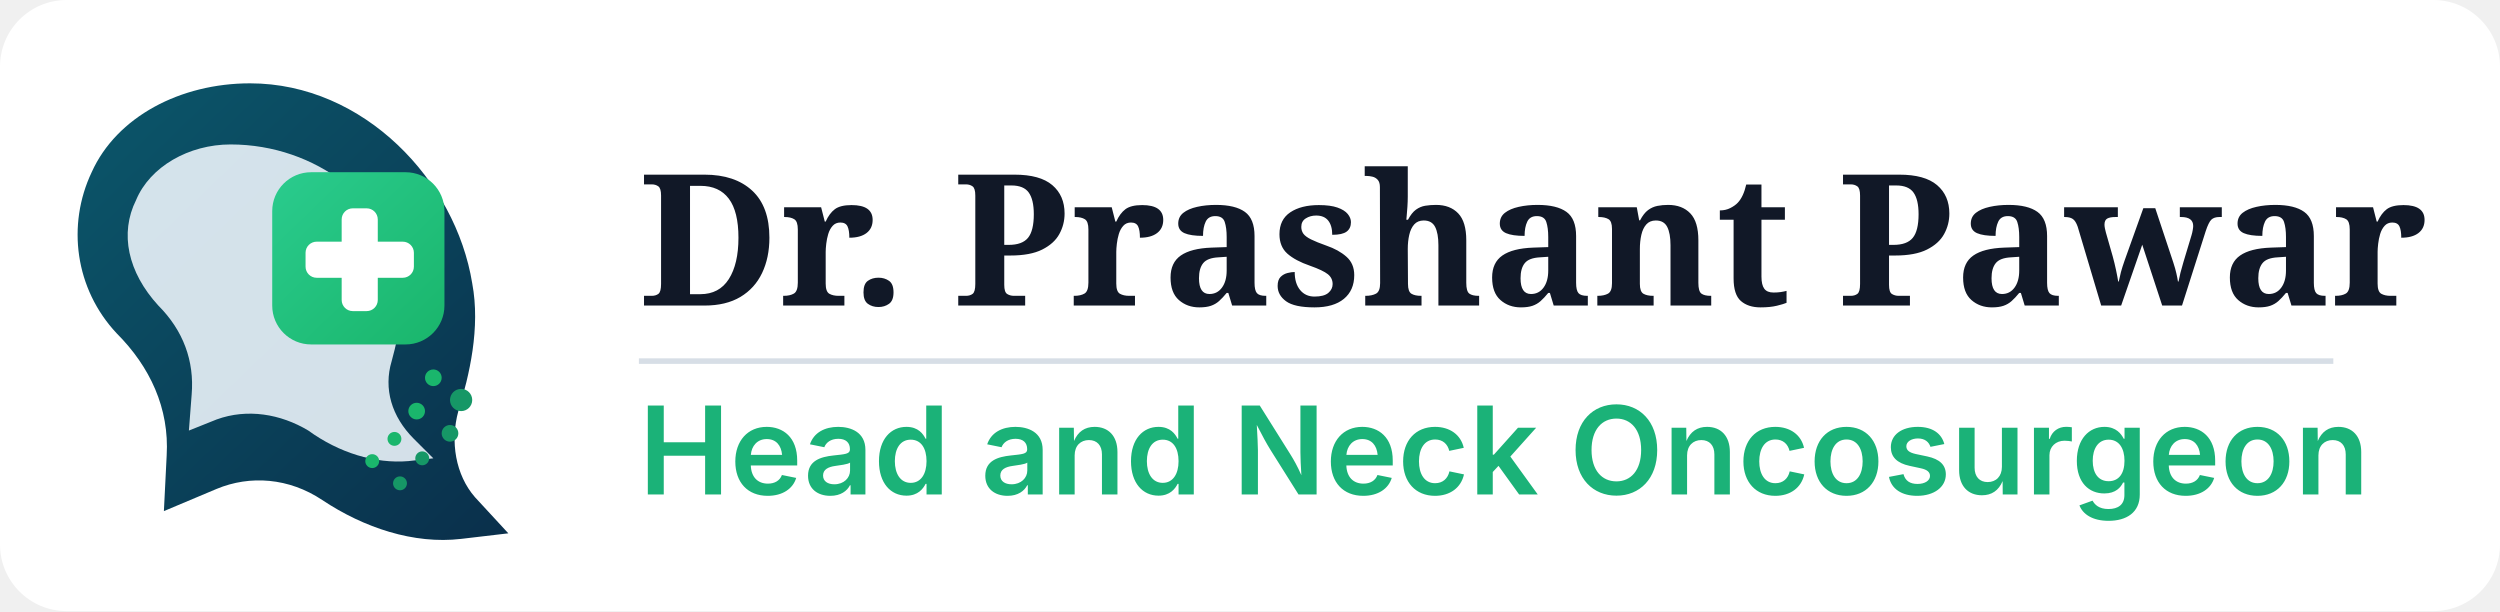
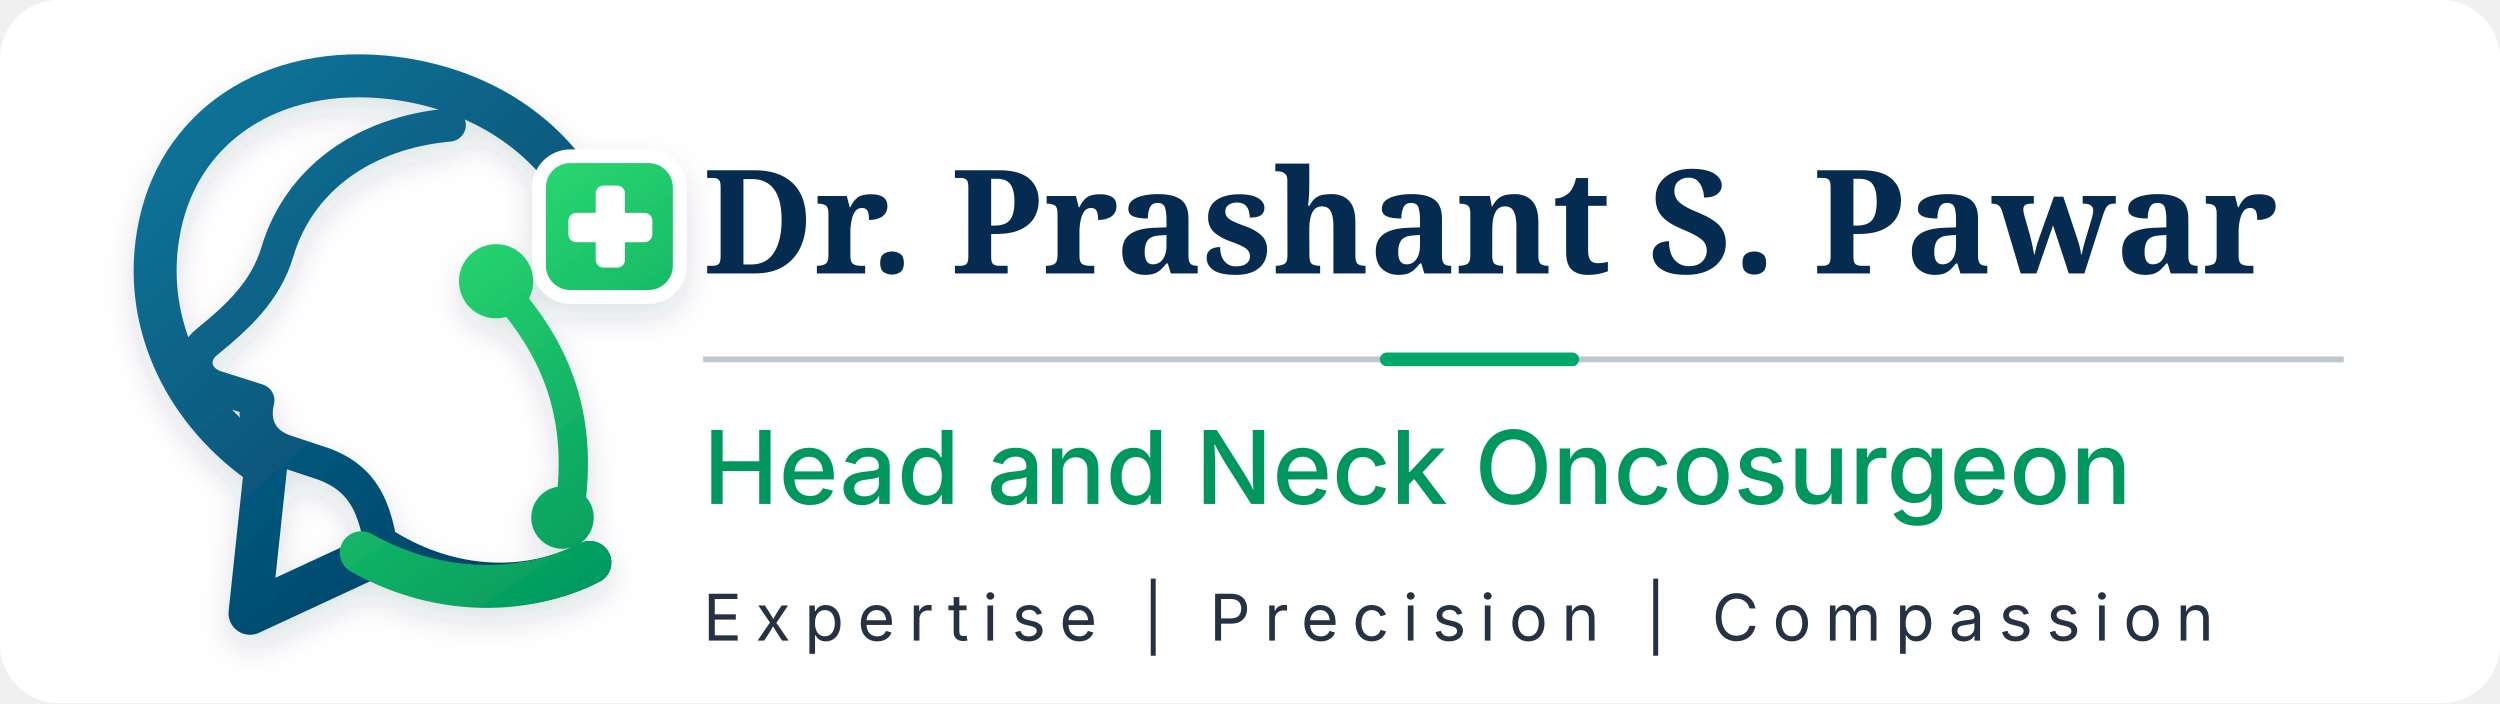
- <svg xmlns="http://www.w3.org/2000/svg" width="900" height="220" viewBox="0 0 900 220" fill="none" role="img" aria-labelledby="title desc">
+ <svg xmlns="http://www.w3.org/2000/svg" width="1280" height="360" viewBox="0 0 1280 360" fill="none" role="img" aria-labelledby="title desc">
  <defs>
-     <linearGradient id="profileGrad" x1="10" y1="18" x2="168" y2="182" gradientUnits="userSpaceOnUse">
-       <stop offset="0" stop-color="#0B566A" />
-       <stop offset="1" stop-color="#0A2E4A" />
+     <linearGradient id="blueGrad" x1="42" y1="34" x2="284" y2="304" gradientUnits="userSpaceOnUse">
+       <stop offset="0" stop-color="#08759A" />
+       <stop offset="1" stop-color="#05385D" />
    </linearGradient>
-     <linearGradient id="accentGrad" x1="42" y1="36" x2="123" y2="120" gradientUnits="userSpaceOnUse">
-       <stop offset="0" stop-color="#30D39A" />
-       <stop offset="1" stop-color="#1AB66C" />
+     <linearGradient id="greenGrad" x1="178" y1="112" x2="286" y2="276" gradientUnits="userSpaceOnUse">
+       <stop offset="0" stop-color="#28D46F" />
+       <stop offset="1" stop-color="#00975E" />
    </linearGradient>
+     <filter id="softShadow" x="-20%" y="-20%" width="140%" height="140%" color-interpolation-filters="sRGB">
+       <feDropShadow dx="0" dy="7" stdDeviation="8" flood-color="#09263D" flood-opacity="0.14" />
+     </filter>
  </defs>
-   <rect x="0" y="0" width="900" height="220" rx="24" fill="white" />
-   <g transform="translate(20,18)">
-     <path d="M70 12C45 12 22 24 13 44C4 63 7 86 22 102C34 114 41 129 40 146L39 166L58 158C70 153 84 154 96 162C111 172 129 178 146 176L163 174L151 161C144 153 142 141 145 130C149 117 153 100 150 84C144 47 111 12 70 12Z" fill="url(#profileGrad)" />
-     <path d="M63 34C48 34 34 42 29 54C23 66 26 80 37 92C46 101 50 112 49 124L48 137L58 133C69 129 81 131 91 137C102 145 115 149 127 148L136 147L129 140C121 132 118 122 121 112C124 101 126 90 124 80C120 55 94 34 63 34Z" fill="#EAF3FA" fill-opacity="0.9" />
-     <rect x="78" y="44" width="62" height="62" rx="14" fill="url(#accentGrad)" />
-     <rect x="103" y="57" width="13" height="37" rx="4" fill="white" />
-     <rect x="90" y="69" width="39" height="13" rx="4" fill="white" />
-     <circle cx="136" cy="118" r="3" fill="#1AB66C" />
-     <circle cx="146" cy="126" r="4" fill="#169766" />
-     <circle cx="130" cy="130" r="3" fill="#1AB66C" />
-     <circle cx="142" cy="138" r="3" fill="#169766" />
-     <circle cx="122" cy="140" r="2.5" fill="#1AB66C" />
-     <circle cx="132" cy="147" r="2.5" fill="#169766" />
-     <circle cx="114" cy="148" r="2.5" fill="#1AB66C" />
-     <circle cx="124" cy="156" r="2.5" fill="#169766" />
+   <rect x="0" y="0" width="1280" height="360" rx="30" fill="white" />
+   <g transform="translate(28,28)" filter="url(#softShadow)">
+     <path d="M274 260C241 277 202 274 169 254L100 286L108 211C68 184 45 139 53 92C62 37 111 4 174 12C213 17 246 36 266 66" stroke="url(#blueGrad)" stroke-width="22" stroke-linecap="round" stroke-linejoin="round" />
+     <path d="M202 36C158 40 125 64 114 101C108 121 94 134 78 147C69 154 71 166 82 170L104 177C101 189 106 199 118 203L133 208C157 215 165 230 168 260" stroke="url(#blueGrad)" stroke-width="17" stroke-linecap="round" stroke-linejoin="round" />
+     <path d="M157 255C194 276 238 278 274 260" stroke="url(#greenGrad)" stroke-width="22" stroke-linecap="round" />
+     <path d="M235 127C258 155 270 187 264 231" stroke="url(#greenGrad)" stroke-width="15" stroke-linecap="round" />
+     <circle cx="226" cy="116" r="19" fill="url(#greenGrad)" />
+     <circle cx="260" cy="237" r="16" fill="url(#greenGrad)" />
+     <rect x="248" y="52" width="72" height="72" rx="16" fill="url(#greenGrad)" stroke="white" stroke-width="7" />
+     <rect x="277" y="67" width="15" height="42" rx="4" fill="white" />
+     <rect x="263" y="81" width="43" height="15" rx="4" fill="white" />
  </g>
-   <g transform="translate(230,58)">
-     <text x="0" y="52" fill="#111827" font-size="66" font-weight="700" font-family="Playfair Display, Georgia, serif">Dr. Prashant Pawar</text>
-     <line x1="0" y1="72" x2="610" y2="72" stroke="#D7DEE6" stroke-width="2" />
-     <text x="0" y="120" fill="#1BB278" font-size="44" font-weight="600" font-family="Inter, Segoe UI, Arial, sans-serif">Head and Neck Oncosurgeon</text>
+   <g transform="translate(360,82)">
+     <text x="0" y="58" fill="#052B50" font-size="74" font-weight="700" font-family="Playfair Display, Georgia, serif">Dr. Prashant S. Pawar</text>
+     <line x1="0" y1="102" x2="840" y2="102" stroke="#BEC6CE" stroke-width="3" />
+     <line x1="350" y1="102" x2="445" y2="102" stroke="#00A86B" stroke-width="7" stroke-linecap="round" />
+     <text x="0" y="176" fill="#00975E" font-size="52" font-weight="500" font-family="Inter, Segoe UI, Arial, sans-serif">Head and Neck Oncosurgeon</text>
+     <text x="0" y="246" fill="#243244" font-size="33" font-weight="400" letter-spacing="7" font-family="Inter, Segoe UI, Arial, sans-serif">Expertise  |  Precision  |  Compassion</text>
  </g>
</svg>
